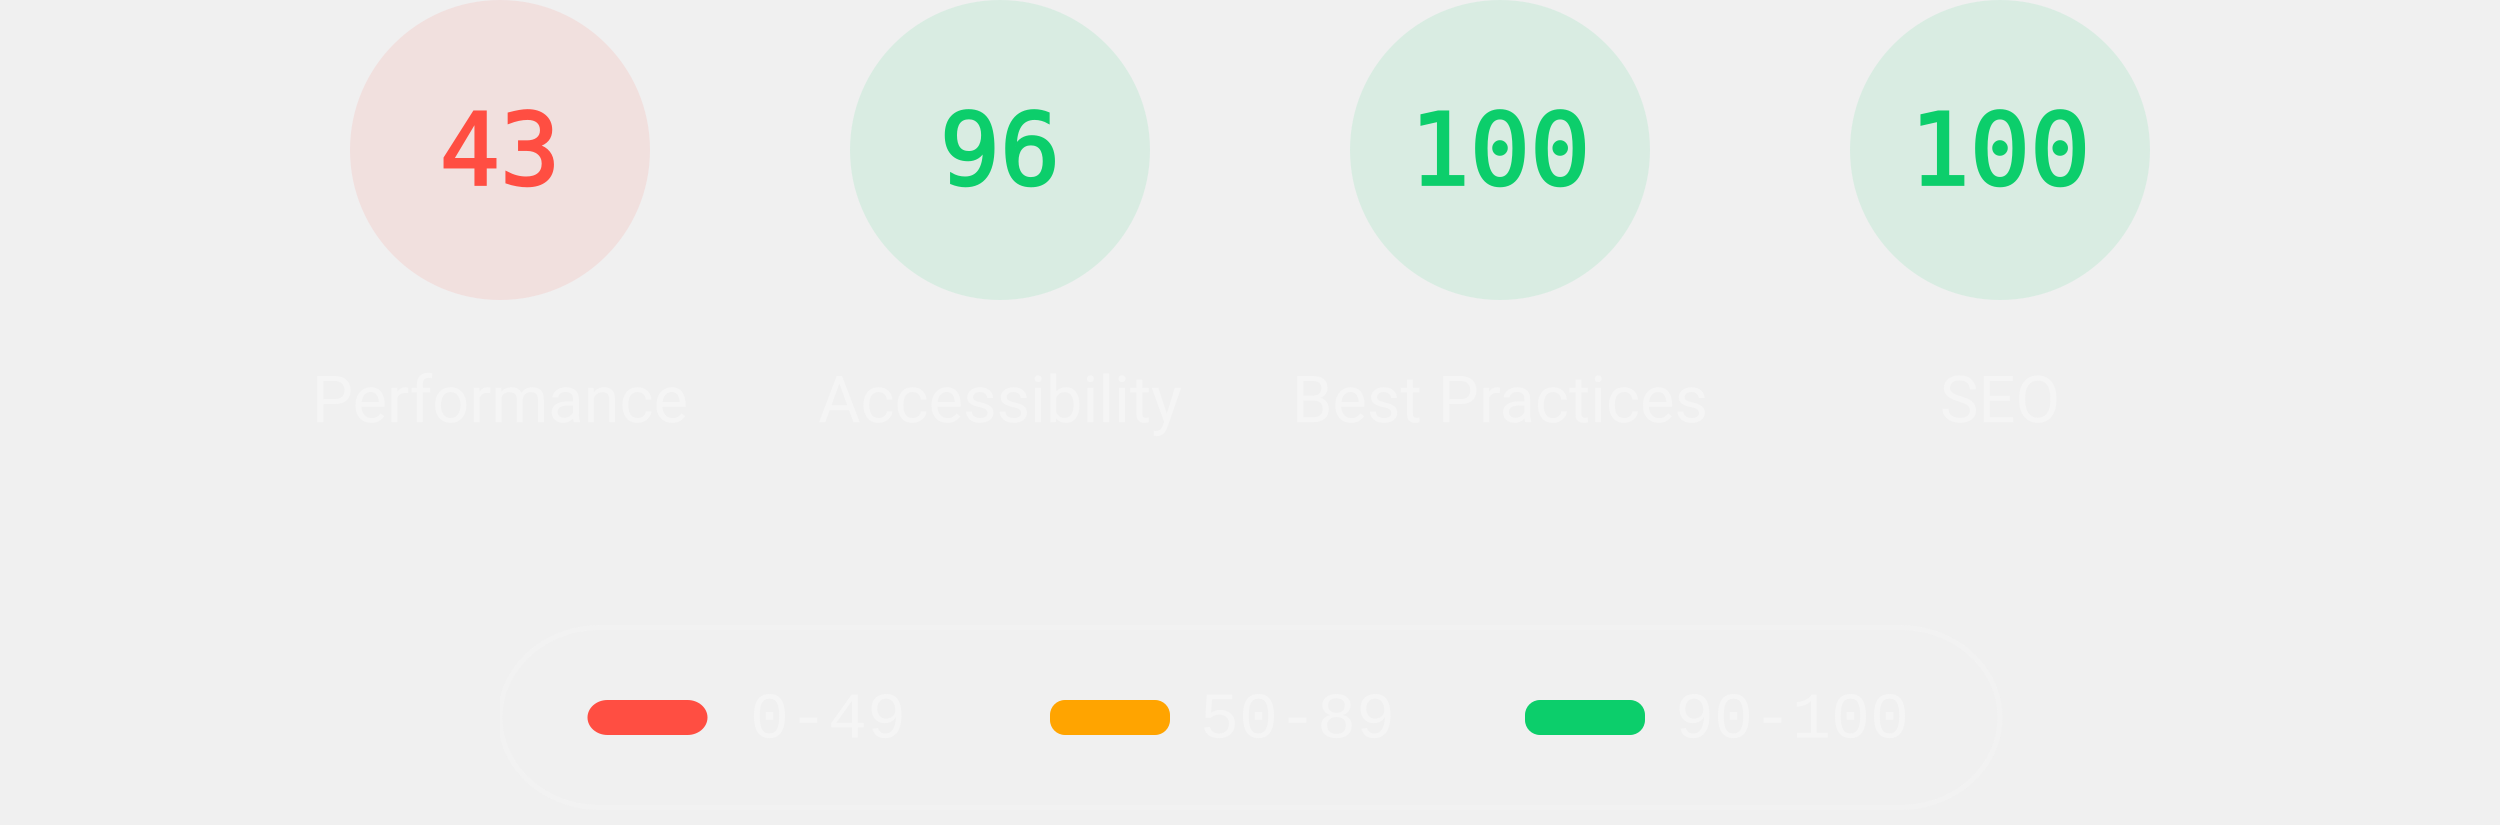
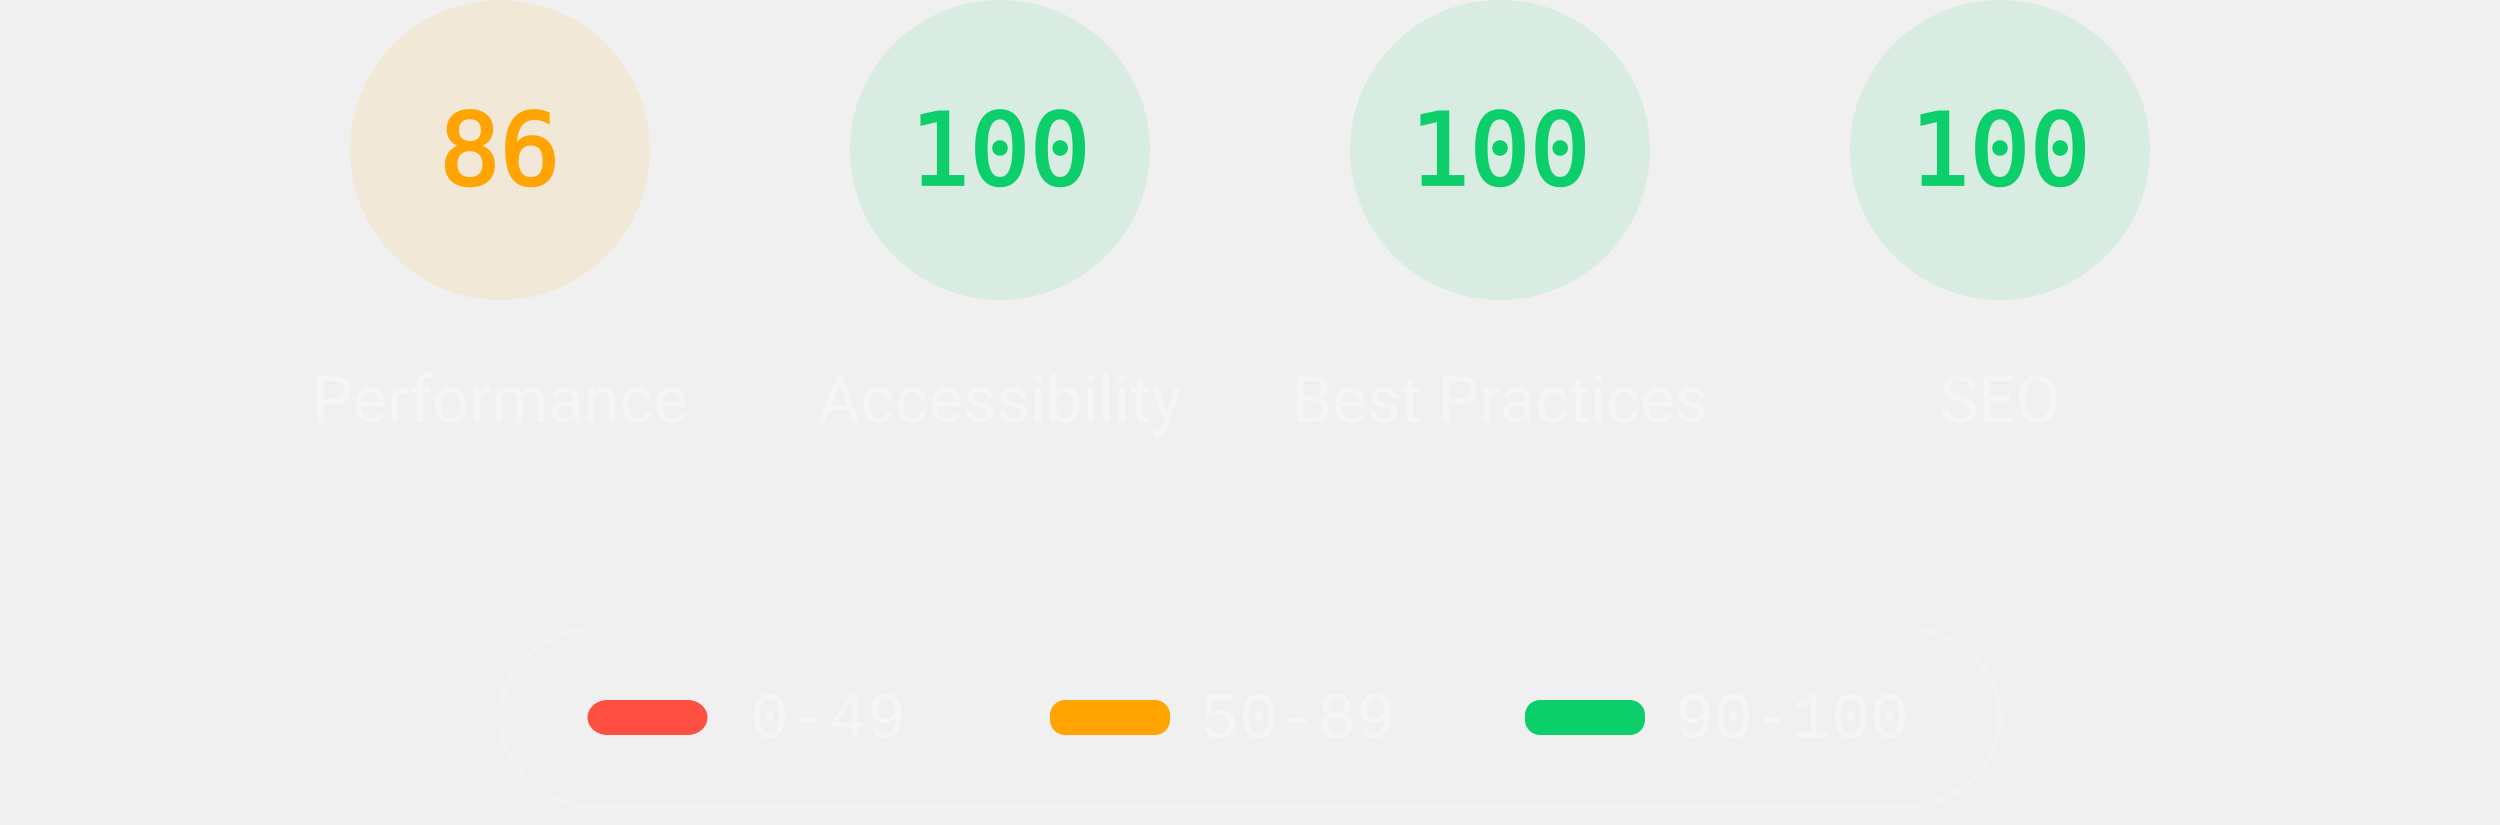
<svg xmlns="http://www.w3.org/2000/svg" class="theme--dark" fill="none" width="1000" height="330">
  <style>
			.gauge-base {
				opacity: 0.1
			}

			.gauge-arc {
				fill: none;
				animation-delay: 250ms;
				stroke-linecap: round;
				transform: rotate(-90deg);
				transform-origin: 100px 60px;
				animation: load-gauge 1s ease forwards
			}

			.guage-text {
				font-size: 40px;
				font-family: monospace;
				text-align: center
			}

			.guage-red {
				color: #ff4e42;
				fill: #ff4e42;
				stroke: #ff4e42
			}
			.guage-orange {
				color: #ffa400;
				fill: #ffa400;
				stroke: #ffa400
			}
			.guage-green {
				color: #0cce6b;
				fill: #0cce6b;
				stroke: #0cce6b
			}
			.theme--agnostic .guage-undefined {
				color: #5c5c5c;
				fill: #5c5c5c;
				stroke: #5c5c5c
			}
			.theme--light .guage-undefined {
				color: #1e1e1e;
				fill: #1e1e1e;
				stroke: #1e1e1e
			}
			.theme--dark .guage-undefined {
				color: #f5f5f5;
				fill: #f5f5f5;
				stroke: #f5f5f5
			}

			.guage-title {
				stroke: none;
				font-size: 26px;
				line-height: 26px;
				font-family: Roboto, Halvetica, Arial, sans-serif
			}
			.metric.guage-title {
				font-family: 'Courier New', Courier, monospace
			}
			.theme--agnostic .guage-title {
				color: #737373;
				fill: #737373
			}
			.theme--light .guage-title {
				color: #212121;
				fill: #212121
			}
			.theme--dark .guage-title {
				color: #f5f5f5;
				fill: #f5f5f5
			}

			@keyframes load-gauge {
				from {
					stroke-dasharray: 0 352.858
				}
			}
			.lh-gauge--pwa__disc {
				fill: #e0e0e0
			}
			.lh-gauge--pwa__logo {
				position: relative;
				fill: #b0b0b0
			}
			.lh-gauge--pwa__invisible {
				display: none
			}
			.lh-gauge--pwa__visible {
				display: inline
			}
			.guage-invisible {
				display: none
			}
			.lh-gauge--pwa__logo--primary-color {
				fill: #304ffe
			}
			.theme--agnostic .lh-gauge--pwa__logo--secondary-color {
				fill: #787878
			}
			.theme--light .lh-gauge--pwa__logo--secondary-color {
				fill: #3d3d3d
			}
			.theme--dark .lh-gauge--pwa__logo--secondary-color {
				fill: #d8b6b6
			}
			.theme--light #svg_2 {
				stroke: #00000022
			}
			.theme--agnostic #svg_2 {
				stroke: #616161
			}
			.theme--light #svg_2 {
				stroke: #00000022
			}
			.theme--dark #svg_2 {
				stroke: #f5f5f566
			}
		</style>
-   <svg class="guage-div guage-perf guage-red" viewBox="0 0 200 200" width="200" height="200" x="100" y="0">
-     <circle class="gauge-base" r="56" cx="100" cy="60" stroke-width="8" />
-     <circle class="gauge-arc guage-arc-1" r="56" cx="100" cy="60" stroke-width="8" style="stroke-dasharray: 151.299, 351.858;" />
-     <text class="guage-text" x="100px" y="60px" alignment-baseline="central" dominant-baseline="central" text-anchor="middle">43</text>
+   <svg class="guage-div guage-perf guage-orange" viewBox="0 0 200 200" width="200" height="200" x="100" y="0">
+     <circle class="gauge-base" r="56" cx="100" cy="60" stroke-width="8" />
+     <circle class="gauge-arc guage-arc-1" r="56" cx="100" cy="60" stroke-width="8" style="stroke-dasharray: 302.598, 351.858;" />
+     <text class="guage-text" x="100px" y="60px" alignment-baseline="central" dominant-baseline="central" text-anchor="middle">86</text>
    <text class="guage-title" x="100px" y="160px" alignment-baseline="central" dominant-baseline="central" text-anchor="middle">Performance</text>
  </svg>
  <svg class="guage-div guage-acc guage-green" viewBox="0 0 200 200" width="200" height="200" x="300" y="0">
    <circle class="gauge-base" r="56" cx="100" cy="60" stroke-width="8" />
-     <circle class="gauge-arc guage-arc-2" r="56" cx="100" cy="60" stroke-width="8" style="stroke-dasharray: 337.784, 351.858;" />
-     <text class="guage-text" x="100px" y="60px" alignment-baseline="central" dominant-baseline="central" text-anchor="middle">96</text>
+     <circle class="gauge-arc guage-arc-2" r="56" cx="100" cy="60" stroke-width="8" style="stroke-dasharray: 351.858, 351.858;" />
+     <text class="guage-text" x="100px" y="60px" alignment-baseline="central" dominant-baseline="central" text-anchor="middle">100</text>
    <text class="guage-title" x="100px" y="160px" alignment-baseline="central" dominant-baseline="central" text-anchor="middle">Accessibility</text>
  </svg>
  <svg class="guage-div guage-best guage-green" viewBox="0 0 200 200" width="200" height="200" x="500" y="0">
    <circle class="gauge-base" r="56" cx="100" cy="60" stroke-width="8" />
    <circle class="gauge-arc guage-arc-3" r="56" cx="100" cy="60" stroke-width="8" style="stroke-dasharray: 351.858, 351.858;" />
    <text class="guage-text" x="100px" y="60px" alignment-baseline="central" dominant-baseline="central" text-anchor="middle">100</text>
    <text class="guage-title" x="100px" y="160px" alignment-baseline="central" dominant-baseline="central" text-anchor="middle">Best Practices</text>
  </svg>
  <svg class="guage-div guage-seo guage-green" viewBox="0 0 200 200" width="200" height="200" x="700" y="0">
    <circle class="gauge-base" r="56" cx="100" cy="60" stroke-width="8" />
    <circle class="gauge-arc guage-arc-4" r="56" cx="100" cy="60" stroke-width="8" style="stroke-dasharray: 351.858, 351.858;" />
    <text class="guage-text" x="100px" y="60px" alignment-baseline="central" dominant-baseline="central" text-anchor="middle">100</text>
    <text class="guage-title" x="100px" y="160px" alignment-baseline="central" dominant-baseline="central" text-anchor="middle">SEO</text>
  </svg>
  <svg class="guage-div guage-pwa guage-invisible" viewBox="0 0 200 200" width="200" height="200" x="900" y="0">
    <svg viewBox="0 0 60 60" width="112" height="112" x="44" y="4">
      <defs>
        <linearGradient id="lh-gauge--pwa__check-circle__gradient-0" x1="50%" y1="0%" x2="50%" y2="100%">
          <stop stop-color="#00C852" offset="0%" />
          <stop stop-color="#009688" offset="100%" />
        </linearGradient>
        <linearGradient id="lh-gauge--pwa__installable__shadow-gradient-0" x1="76.056%" x2="24.111%" y1="82.995%" y2="24.735%">
          <stop stop-color="#A5D6A7" offset="0%" />
          <stop stop-color="#80CBC4" offset="100%" />
        </linearGradient>
        <linearGradient id="lh-gauge--pwa__fast-reliable__shadow-gradient-0" x1="76.056%" y1="82.995%" x2="25.678%" y2="26.493%">
          <stop stop-color="#64B5F6" offset="0%" />
          <stop stop-color="#2979FF" offset="100%" />
        </linearGradient>
        <g id="lh-gauge--pwa__fast-reliable-badge-0">
          <circle fill="#FFFFFF" cx="10" cy="10" r="10" />
          <path fill="#304FFE" d="M10 3.58l5.25 2.34v3.5c0 3.23-2.24 6.26-5.25 7-3.01-.74-5.25-3.77-5.25-7v-3.5L10 3.58zm-.47 10.74l2.76-4.83.03-.07c.04-.08 0-.24-.22-.24h-1.64l.47-3.26h-.47l-2.7 4.77c-.02.01.05-.1-.04.05-.09.16-.1.31.18.31h1.63l-.47 3.27h.47z" />
        </g>
        <g id="lh-gauge--pwa__installable-badge-0">
          <circle fill="#FFFFFF" cx="10" cy="10" r="10" />
          <path fill="#009688" d="M10 4.167A5.835 5.835 0 0 0 4.167 10 5.835 5.835 0 0 0 10 15.833 5.835 5.835 0 0 0 15.833 10 5.835 5.835 0 0 0 10 4.167zm2.917 6.416h-2.334v2.334H9.417v-2.334H7.083V9.417h2.334V7.083h1.166v2.334h2.334v1.166z" />
        </g>
      </defs>
      <g stroke="none" fill-rule="nonzero">
        <circle class="lh-gauge--pwa__disc" cx="30" cy="30" r="30" />
        <g class="lh-gauge--pwa__logo">
          <path d="M35.66 19.39l.7-1.75h2L37.4 15 38.6 12l3.4 9h-2.51l-.58-1.61z" />
          <path d="M33.52 21l3.65-9h-2.42l-2.5 5.82L30.5 12h-1.86l-1.9 5.82-1.35-2.65-1.21 3.72L25.4 21h2.38l1.72-5.2 1.64 5.2z" />
          <path fill-rule="nonzero" d="M20.3 17.91h1.48c.45 0 .85-.05 1.2-.15l.39-1.18 1.07-3.3a2.64 2.64 0 0 0-.28-.37c-.55-.6-1.36-.91-2.42-.91H18v9h2.3V17.9zm1.96-3.84c.22.22.33.5.33.87 0 .36-.1.65-.29.87-.2.23-.59.35-1.15.35h-.86v-2.41h.87c.52 0 .89.1 1.1.32z" />
        </g>
        <rect class="lh-gauge--pwa__component lh-gauge--pwa__na-line lh-gauge--pwa__invisible" fill="#FFFFFF" x="20" y="32" width="20" height="4" rx="2" />
        <g class="lh-gauge--pwa__component lh-gauge--pwa__fast-reliable-badge lh-gauge--pwa__invisible" transform="translate(20, 29)">
          <path fill="url(#lh-gauge--pwa__fast-reliable__shadow-gradient-0)" d="M33.63 19.49A30 30 0 0 1 16.2 30.36L3 17.14 17.14 3l16.49 16.49z" />
          <use href="#lh-gauge--pwa__fast-reliable-badge-0" />
        </g>
        <g class="lh-gauge--pwa__component lh-gauge--pwa__installable-badge lh-gauge--pwa__invisible" transform="translate(20, 29)">
          <path fill="url(#lh-gauge--pwa__installable__shadow-gradient-0)" d="M33.629 19.487c-4.272 5.453-10.391 9.39-17.415 10.869L3 17.142 17.142 3 33.63 19.487z" />
          <use href="#lh-gauge--pwa__installable-badge-0" />
        </g>
        <g class="lh-gauge--pwa__component lh-gauge--pwa__fast-reliable-installable-badges lh-gauge--pwa__invisible">
          <g transform="translate(8, 29)">
            <path fill="url(#lh-gauge--pwa__fast-reliable__shadow-gradient-0)" d="M16.321 30.463L3 17.143 17.142 3l22.365 22.365A29.864 29.864 0 0 1 22 31c-1.942 0-3.84-.184-5.679-.537z" />
            <use href="#lh-gauge--pwa__fast-reliable-badge-0" />
          </g>
          <g transform="translate(32, 29)">
            <path fill="url(#lh-gauge--pwa__installable__shadow-gradient-0)" d="M25.982 11.84a30.107 30.107 0 0 1-13.08 15.203L3 17.143 17.142 3l8.84 8.84z" />
            <use href="#lh-gauge--pwa__installable-badge-0" />
          </g>
        </g>
        <g class="lh-gauge--pwa__component lh-gauge--pwa__check-circle lh-gauge--pwa__invisible" transform="translate(18, 28)">
          <circle fill="#FFFFFF" cx="12" cy="12" r="12" />
          <path fill="url(#lh-gauge--pwa__check-circle__gradient-0)" d="M12 2a10 10 0 1 0 0 20 10 10 0 0 0 0-20zm-2 15l-5-5 1.41-1.41L10 14.17l7.59-7.59L19 8l-9 9z" />
        </g>
      </g>
    </svg>
    <text class="guage-title" y="160px" alignment-baseline="central" dominant-baseline="central" text-anchor="middle">
      <tspan x="100px" dy="-6px">Progressive</tspan>
      <tspan x="100px" dy="30px">Web App</tspan>
    </text>
  </svg>
  <svg width="604" height="76" x="200" y="250">
    <g>
      <rect fill="none" id="canvas_background" height="80" width="604" y="-1" x="-1" />
      <g display="none" overflow="visible" y="0" x="0" height="100%" width="100%" id="canvasGrid">
        <rect fill="url(#gridpattern)" stroke-width="0" y="0" x="0" height="100%" width="100%" />
      </g>
    </g>
    <g>
      <rect fill-opacity="0" stroke-width="2" rx="40" id="svg_2" height="72" width="600" y="1" x="0" fill="#000000" />
      <rect stroke="#000" rx="8" id="svg_3" height="14" width="48" y="30" x="35" stroke-opacity="null" stroke-width="0" fill="#ff4e42" />
      <rect stroke="#000" rx="6" id="svg_4" height="14" width="48" y="30" x="220" stroke-opacity="null" stroke-width="0" fill="#ffa400" />
      <rect stroke="#000" rx="6" id="svg_5" height="14" width="48" y="30" x="410" stroke-opacity="null" stroke-width="0" fill="#0cce6b" />
      <text class="metric guage-title" xml:space="preserve" text-anchor="start" font-size="26" id="svg_6" y="45" x="100" stroke-opacity="null" stroke-width="0" stroke="#000">0-49</text>
      <text class="metric guage-title" xml:space="preserve" text-anchor="start" font-size="26" id="svg_7" y="45" x="280" stroke-opacity="null" stroke-width="0" stroke="#000">50-89</text>
      <text class="metric guage-title" xml:space="preserve" text-anchor="start" font-size="26" id="svg_8" y="45" x="470" stroke-opacity="null" stroke-width="0" stroke="#000">90-100</text>
    </g>
  </svg>
</svg>
